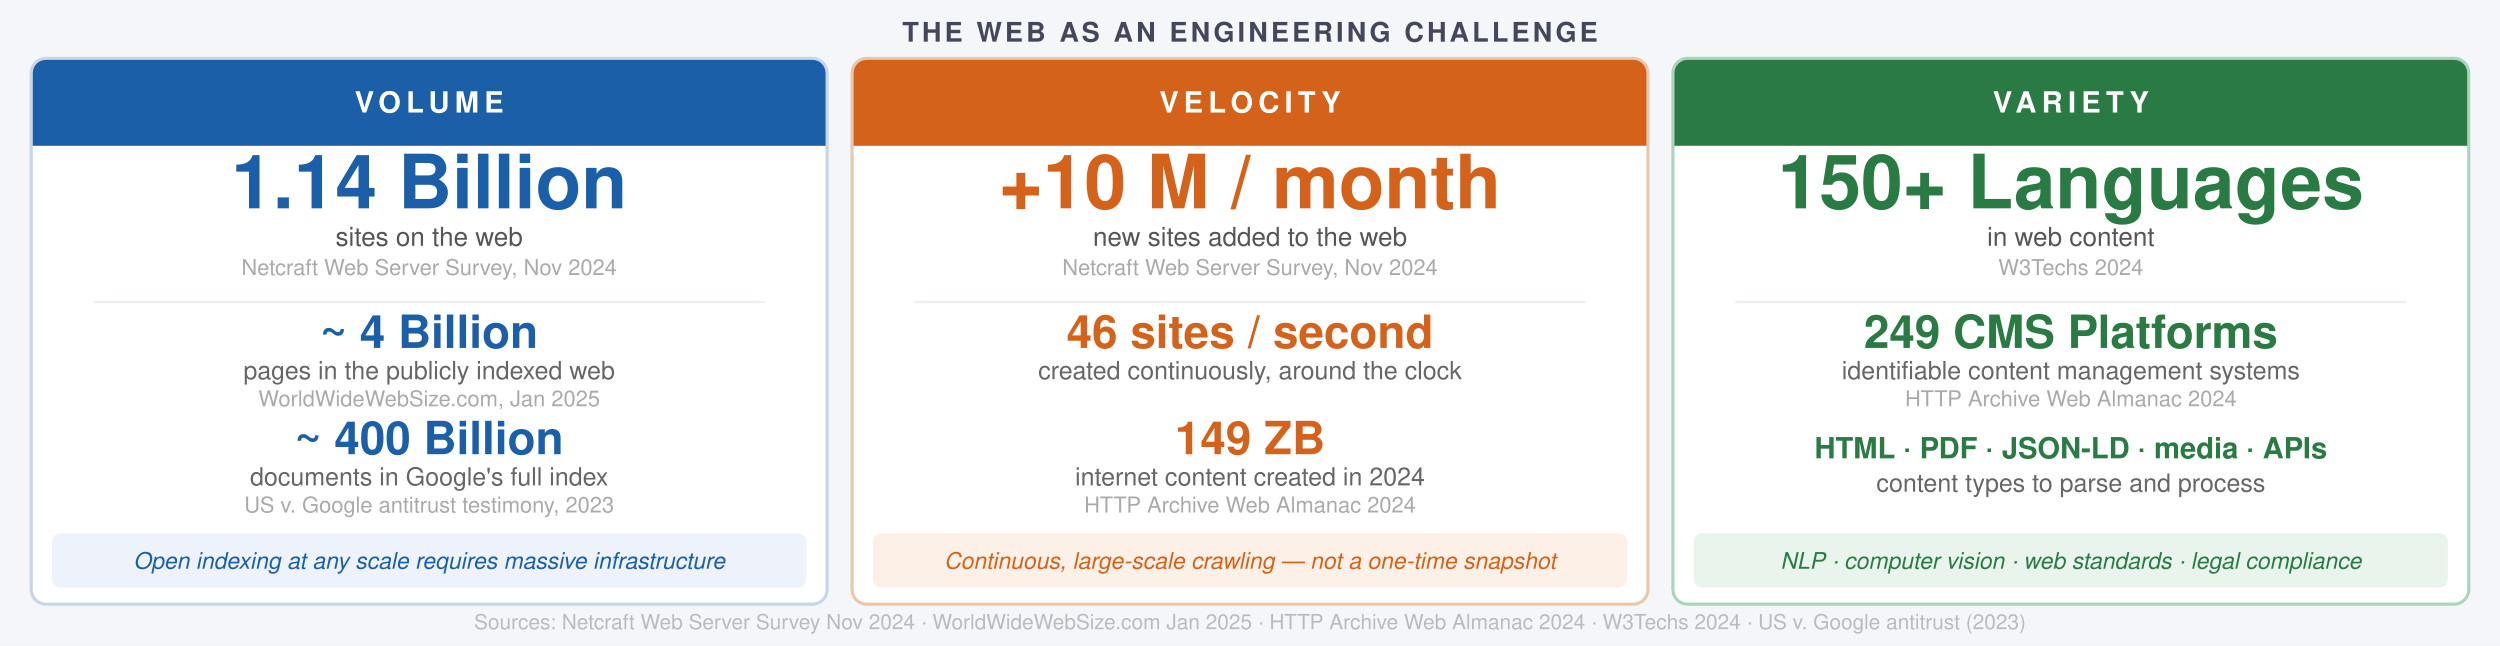
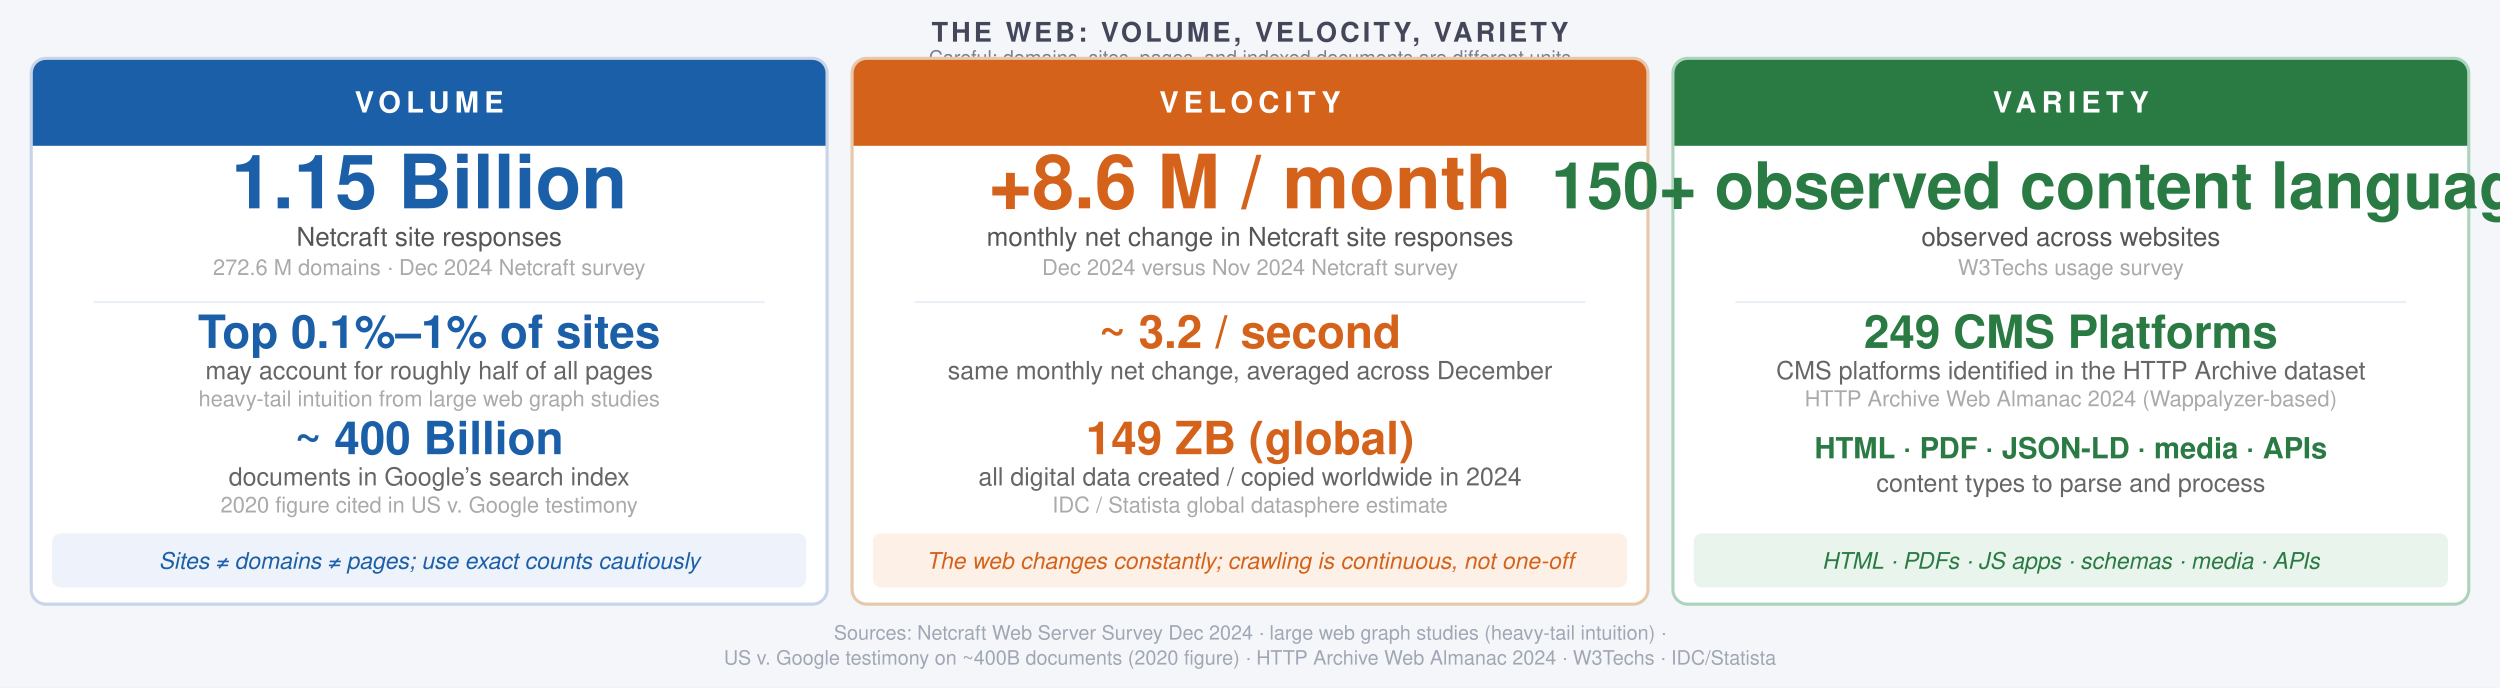
- <svg xmlns="http://www.w3.org/2000/svg" viewBox="0 0 1200 310" font-family="'Source Sans Pro', Helvetica, Arial, sans-serif">
+ <svg xmlns="http://www.w3.org/2000/svg" viewBox="0 0 1200 330" font-family="'Source Sans Pro', Helvetica, Arial, sans-serif">
  <defs>
    <clipPath id="cp1">
      <rect x="15" y="28" width="382" height="262" rx="7" />
    </clipPath>
    <clipPath id="cp2">
      <rect x="409" y="28" width="382" height="262" rx="7" />
    </clipPath>
    <clipPath id="cp3">
      <rect x="803" y="28" width="382" height="262" rx="7" />
    </clipPath>
  </defs>
-   <rect width="1200" height="310" fill="#f4f6fa" />
+   <rect width="1200" height="330" fill="#f4f6fa" />
  <text x="600" y="20" text-anchor="middle" font-size="13" font-weight="700" letter-spacing="1.5" fill="#44475a">
-     THE WEB AS AN ENGINEERING CHALLENGE
+     THE WEB: VOLUME, VELOCITY, VARIETY
+   </text>
+   <text x="600" y="31" text-anchor="middle" font-size="9.5" fill="#7a7f8d">
+     Careful: domains, sites, pages, and indexed documents are different units
  </text>
  <g clip-path="url(#cp1)">
    <rect x="15" y="28" width="382" height="262" fill="#ffffff" />
    <rect x="15" y="28" width="382" height="42" fill="#1a5fa8" />
  </g>
  <rect x="15" y="28" width="382" height="262" rx="7" fill="none" stroke="#c8d4e8" stroke-width="1.5" />
  <text x="206" y="54" text-anchor="middle" font-size="14" font-weight="700" letter-spacing="2.5" fill="#ffffff">VOLUME</text>
-   <text x="206" y="100" text-anchor="middle" font-size="36" font-weight="800" fill="#1a5fa8">1.14 Billion</text>
-   <text x="206" y="118" text-anchor="middle" font-size="12.5" fill="#555">sites on the web</text>
-   <text x="206" y="132" text-anchor="middle" font-size="10.5" fill="#aaa">Netcraft Web Server Survey, Nov 2024</text>
+   <text x="206" y="100" text-anchor="middle" font-size="36" font-weight="800" fill="#1a5fa8">1.15 Billion</text>
+   <text x="206" y="118" text-anchor="middle" font-size="12.5" fill="#555">Netcraft site responses</text>
+   <text x="206" y="132" text-anchor="middle" font-size="10.5" fill="#aaa">272.6 M domains · Dec 2024 Netcraft survey</text>
  <line x1="45" y1="145" x2="367" y2="145" stroke="#eaeef5" stroke-width="1" />
-   <text x="206" y="167" text-anchor="middle" font-size="22" font-weight="700" fill="#1a5fa8">~ 4 Billion</text>
-   <text x="206" y="182" text-anchor="middle" font-size="12" fill="#666">pages in the publicly indexed web</text>
-   <text x="206" y="195" text-anchor="middle" font-size="10.5" fill="#aaa">WorldWideWebSize.com, Jan 2025</text>
+   <text x="206" y="167" text-anchor="middle" font-size="22" font-weight="700" fill="#1a5fa8">Top 0.1%–1% of sites</text>
+   <text x="206" y="182" text-anchor="middle" font-size="12" fill="#666">may account for roughly half of all pages</text>
+   <text x="206" y="195" text-anchor="middle" font-size="10.5" fill="#aaa">heavy-tail intuition from large web graph studies</text>
  <text x="206" y="218" text-anchor="middle" font-size="22" font-weight="700" fill="#1a5fa8">~ 400 Billion</text>
-   <text x="206" y="233" text-anchor="middle" font-size="12" fill="#666">documents in Google's full index</text>
-   <text x="206" y="246" text-anchor="middle" font-size="10.5" fill="#aaa">US v. Google antitrust testimony, 2023</text>
+   <text x="206" y="233" text-anchor="middle" font-size="12" fill="#666">documents in Google’s search index</text>
+   <text x="206" y="246" text-anchor="middle" font-size="10.5" fill="#aaa">2020 figure cited in US v. Google testimony</text>
  <rect x="25" y="256" width="362" height="26" rx="4" fill="#eef2fa" />
  <text x="206" y="273" text-anchor="middle" font-size="11" font-style="italic" fill="#1a5fa8">
-     Open indexing at any scale requires massive infrastructure
+     Sites ≠ domains ≠ pages; use exact counts cautiously
  </text>
  <g clip-path="url(#cp2)">
    <rect x="409" y="28" width="382" height="262" fill="#ffffff" />
    <rect x="409" y="28" width="382" height="42" fill="#d4621a" />
  </g>
  <rect x="409" y="28" width="382" height="262" rx="7" fill="none" stroke="#e8c8aa" stroke-width="1.5" />
  <text x="600" y="54" text-anchor="middle" font-size="14" font-weight="700" letter-spacing="2.5" fill="#ffffff">VELOCITY</text>
-   <text x="600" y="100" text-anchor="middle" font-size="36" font-weight="800" fill="#d4621a">+10 M / month</text>
-   <text x="600" y="118" text-anchor="middle" font-size="12.5" fill="#555">new sites added to the web</text>
-   <text x="600" y="132" text-anchor="middle" font-size="10.5" fill="#aaa">Netcraft Web Server Survey, Nov 2024</text>
+   <text x="600" y="100" text-anchor="middle" font-size="36" font-weight="800" fill="#d4621a">+8.6 M / month</text>
+   <text x="600" y="118" text-anchor="middle" font-size="12.5" fill="#555">monthly net change in Netcraft site responses</text>
+   <text x="600" y="132" text-anchor="middle" font-size="10.5" fill="#aaa">Dec 2024 versus Nov 2024 Netcraft survey</text>
  <line x1="439" y1="145" x2="761" y2="145" stroke="#eaeef5" stroke-width="1" />
-   <text x="600" y="167" text-anchor="middle" font-size="22" font-weight="700" fill="#d4621a">46 sites / second</text>
-   <text x="600" y="182" text-anchor="middle" font-size="12" fill="#666">created continuously, around the clock</text>
-   <text x="600" y="218" text-anchor="middle" font-size="22" font-weight="700" fill="#d4621a">149 ZB</text>
-   <text x="600" y="233" text-anchor="middle" font-size="12" fill="#666">internet content created in 2024</text>
-   <text x="600" y="246" text-anchor="middle" font-size="10.5" fill="#aaa">HTTP Archive Web Almanac 2024</text>
+   <text x="600" y="167" text-anchor="middle" font-size="22" font-weight="700" fill="#d4621a">~ 3.2 / second</text>
+   <text x="600" y="182" text-anchor="middle" font-size="12" fill="#666">same monthly net change, averaged across December</text>
+   <text x="600" y="218" text-anchor="middle" font-size="22" font-weight="700" fill="#d4621a">149 ZB (global)</text>
+   <text x="600" y="233" text-anchor="middle" font-size="12" fill="#666">all digital data created / copied worldwide in 2024</text>
+   <text x="600" y="246" text-anchor="middle" font-size="10.5" fill="#aaa">IDC / Statista global datasphere estimate</text>
  <rect x="419" y="256" width="362" height="26" rx="4" fill="#fdf0e6" />
  <text x="600" y="273" text-anchor="middle" font-size="11" font-style="italic" fill="#d4621a">
-     Continuous, large-scale crawling — not a one-time snapshot
+     The web changes constantly; crawling is continuous, not one-off
  </text>
  <g clip-path="url(#cp3)">
    <rect x="803" y="28" width="382" height="262" fill="#ffffff" />
    <rect x="803" y="28" width="382" height="42" fill="#2a7a44" />
  </g>
  <rect x="803" y="28" width="382" height="262" rx="7" fill="none" stroke="#acd4bc" stroke-width="1.5" />
  <text x="994" y="54" text-anchor="middle" font-size="14" font-weight="700" letter-spacing="2.5" fill="#ffffff">VARIETY</text>
-   <text x="994" y="100" text-anchor="middle" font-size="36" font-weight="800" fill="#2a7a44">150+ Languages</text>
-   <text x="994" y="118" text-anchor="middle" font-size="12.5" fill="#555">in web content</text>
-   <text x="994" y="132" text-anchor="middle" font-size="10.5" fill="#aaa">W3Techs 2024</text>
+   <text x="994" y="100" text-anchor="middle" font-size="31" font-weight="800" fill="#2a7a44">150+ observed content languages</text>
+   <text x="994" y="118" text-anchor="middle" font-size="12.5" fill="#555">observed across websites</text>
+   <text x="994" y="132" text-anchor="middle" font-size="10.5" fill="#aaa">W3Techs usage survey</text>
  <line x1="833" y1="145" x2="1155" y2="145" stroke="#eaeef5" stroke-width="1" />
  <text x="994" y="167" text-anchor="middle" font-size="22" font-weight="700" fill="#2a7a44">249 CMS Platforms</text>
-   <text x="994" y="182" text-anchor="middle" font-size="12" fill="#666">identifiable content management systems</text>
-   <text x="994" y="195" text-anchor="middle" font-size="10.5" fill="#aaa">HTTP Archive Web Almanac 2024</text>
+   <text x="994" y="182" text-anchor="middle" font-size="12" fill="#666">CMS platforms identified in the HTTP Archive dataset</text>
+   <text x="994" y="195" text-anchor="middle" font-size="10.5" fill="#aaa">HTTP Archive Web Almanac 2024 (Wappalyzer-based)</text>
  <text x="994" y="220" text-anchor="middle" font-size="14" font-weight="600" fill="#2a7a44">HTML · PDF · JSON-LD · media · APIs</text>
  <text x="994" y="236" text-anchor="middle" font-size="12" fill="#666">content types to parse and process</text>
  <rect x="813" y="256" width="362" height="26" rx="4" fill="#e8f4ec" />
  <text x="994" y="273" text-anchor="middle" font-size="11" font-style="italic" fill="#2a7a44">
-     NLP · computer vision · web standards · legal compliance
+     HTML · PDFs · JS apps · schemas · media · APIs
  </text>
-   <text x="600" y="302" text-anchor="middle" font-size="10" fill="#bbb">
-     Sources: Netcraft Web Server Survey Nov 2024 · WorldWideWebSize.com Jan 2025 ·
-     HTTP Archive Web Almanac 2024 · W3Techs 2024 · US v. Google antitrust (2023)
+   <text x="600" y="307" text-anchor="middle" font-size="9.5" fill="#a0a7b4">
+     Sources: Netcraft Web Server Survey Dec 2024 · large web graph studies (heavy-tail intuition) ·
+   </text>
+   <text x="600" y="319" text-anchor="middle" font-size="9.5" fill="#a0a7b4">
+     US v. Google testimony on ~400B documents (2020 figure) · HTTP Archive Web Almanac 2024 · W3Techs · IDC/Statista
  </text>
</svg>
